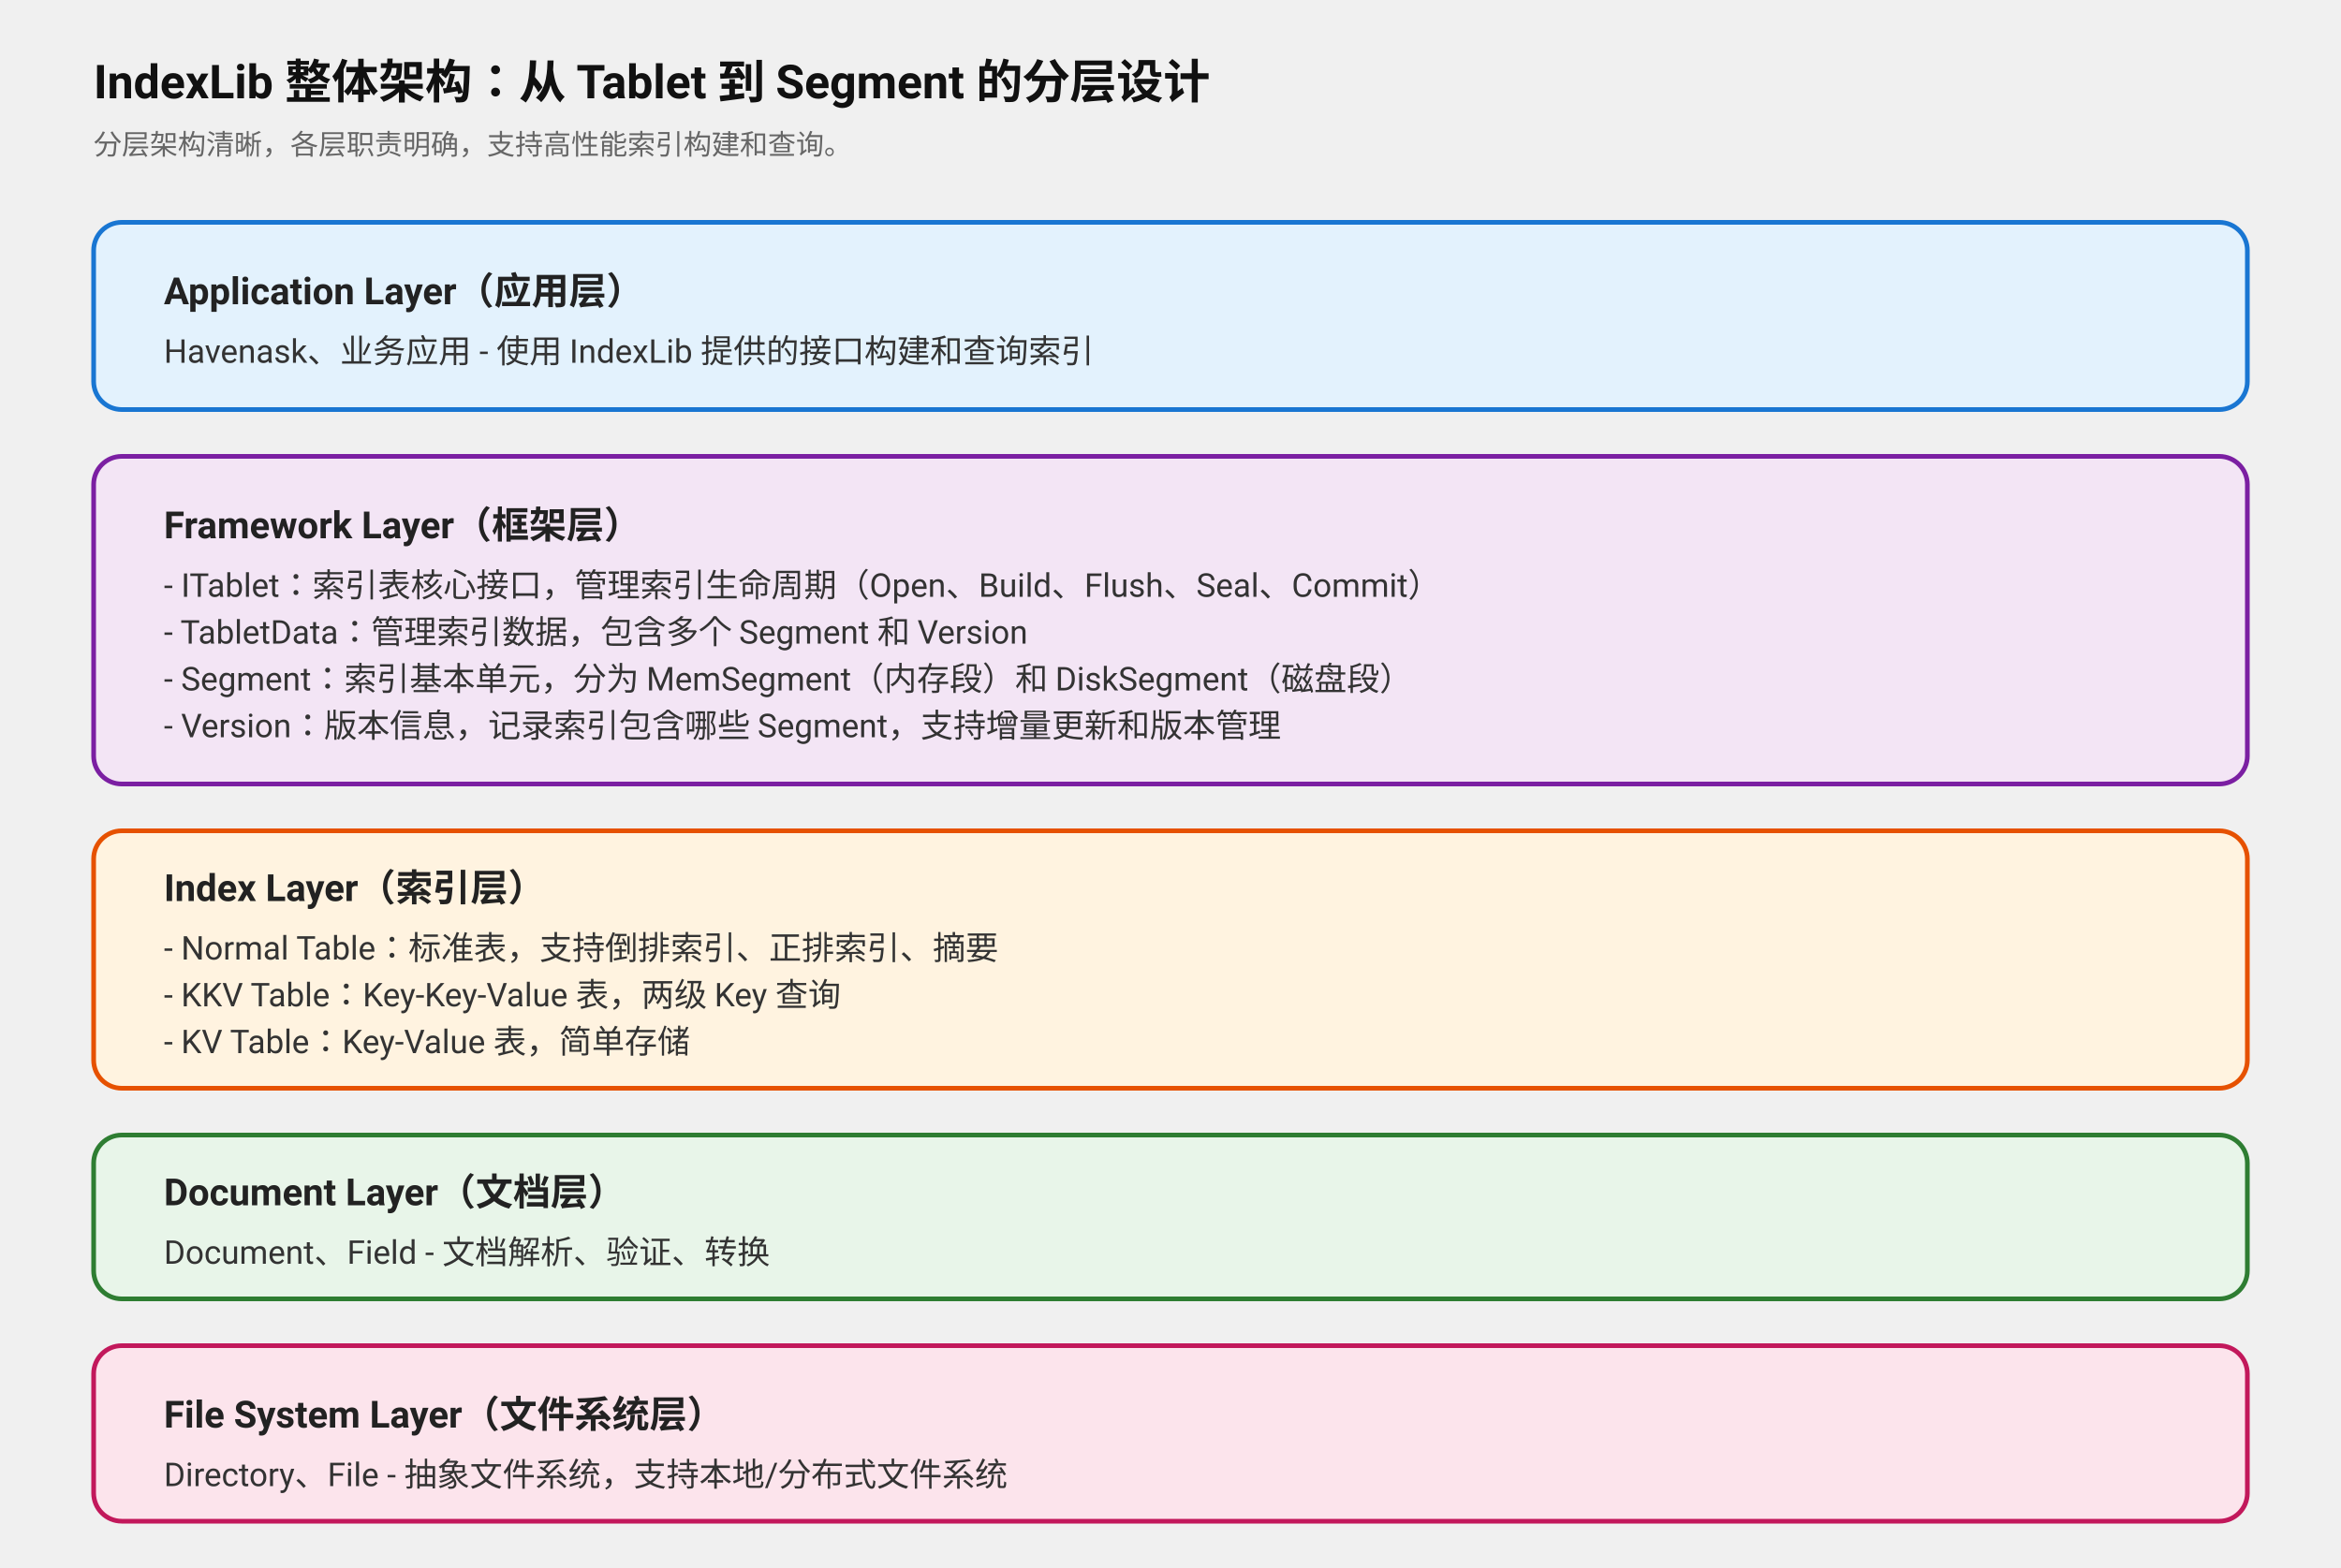
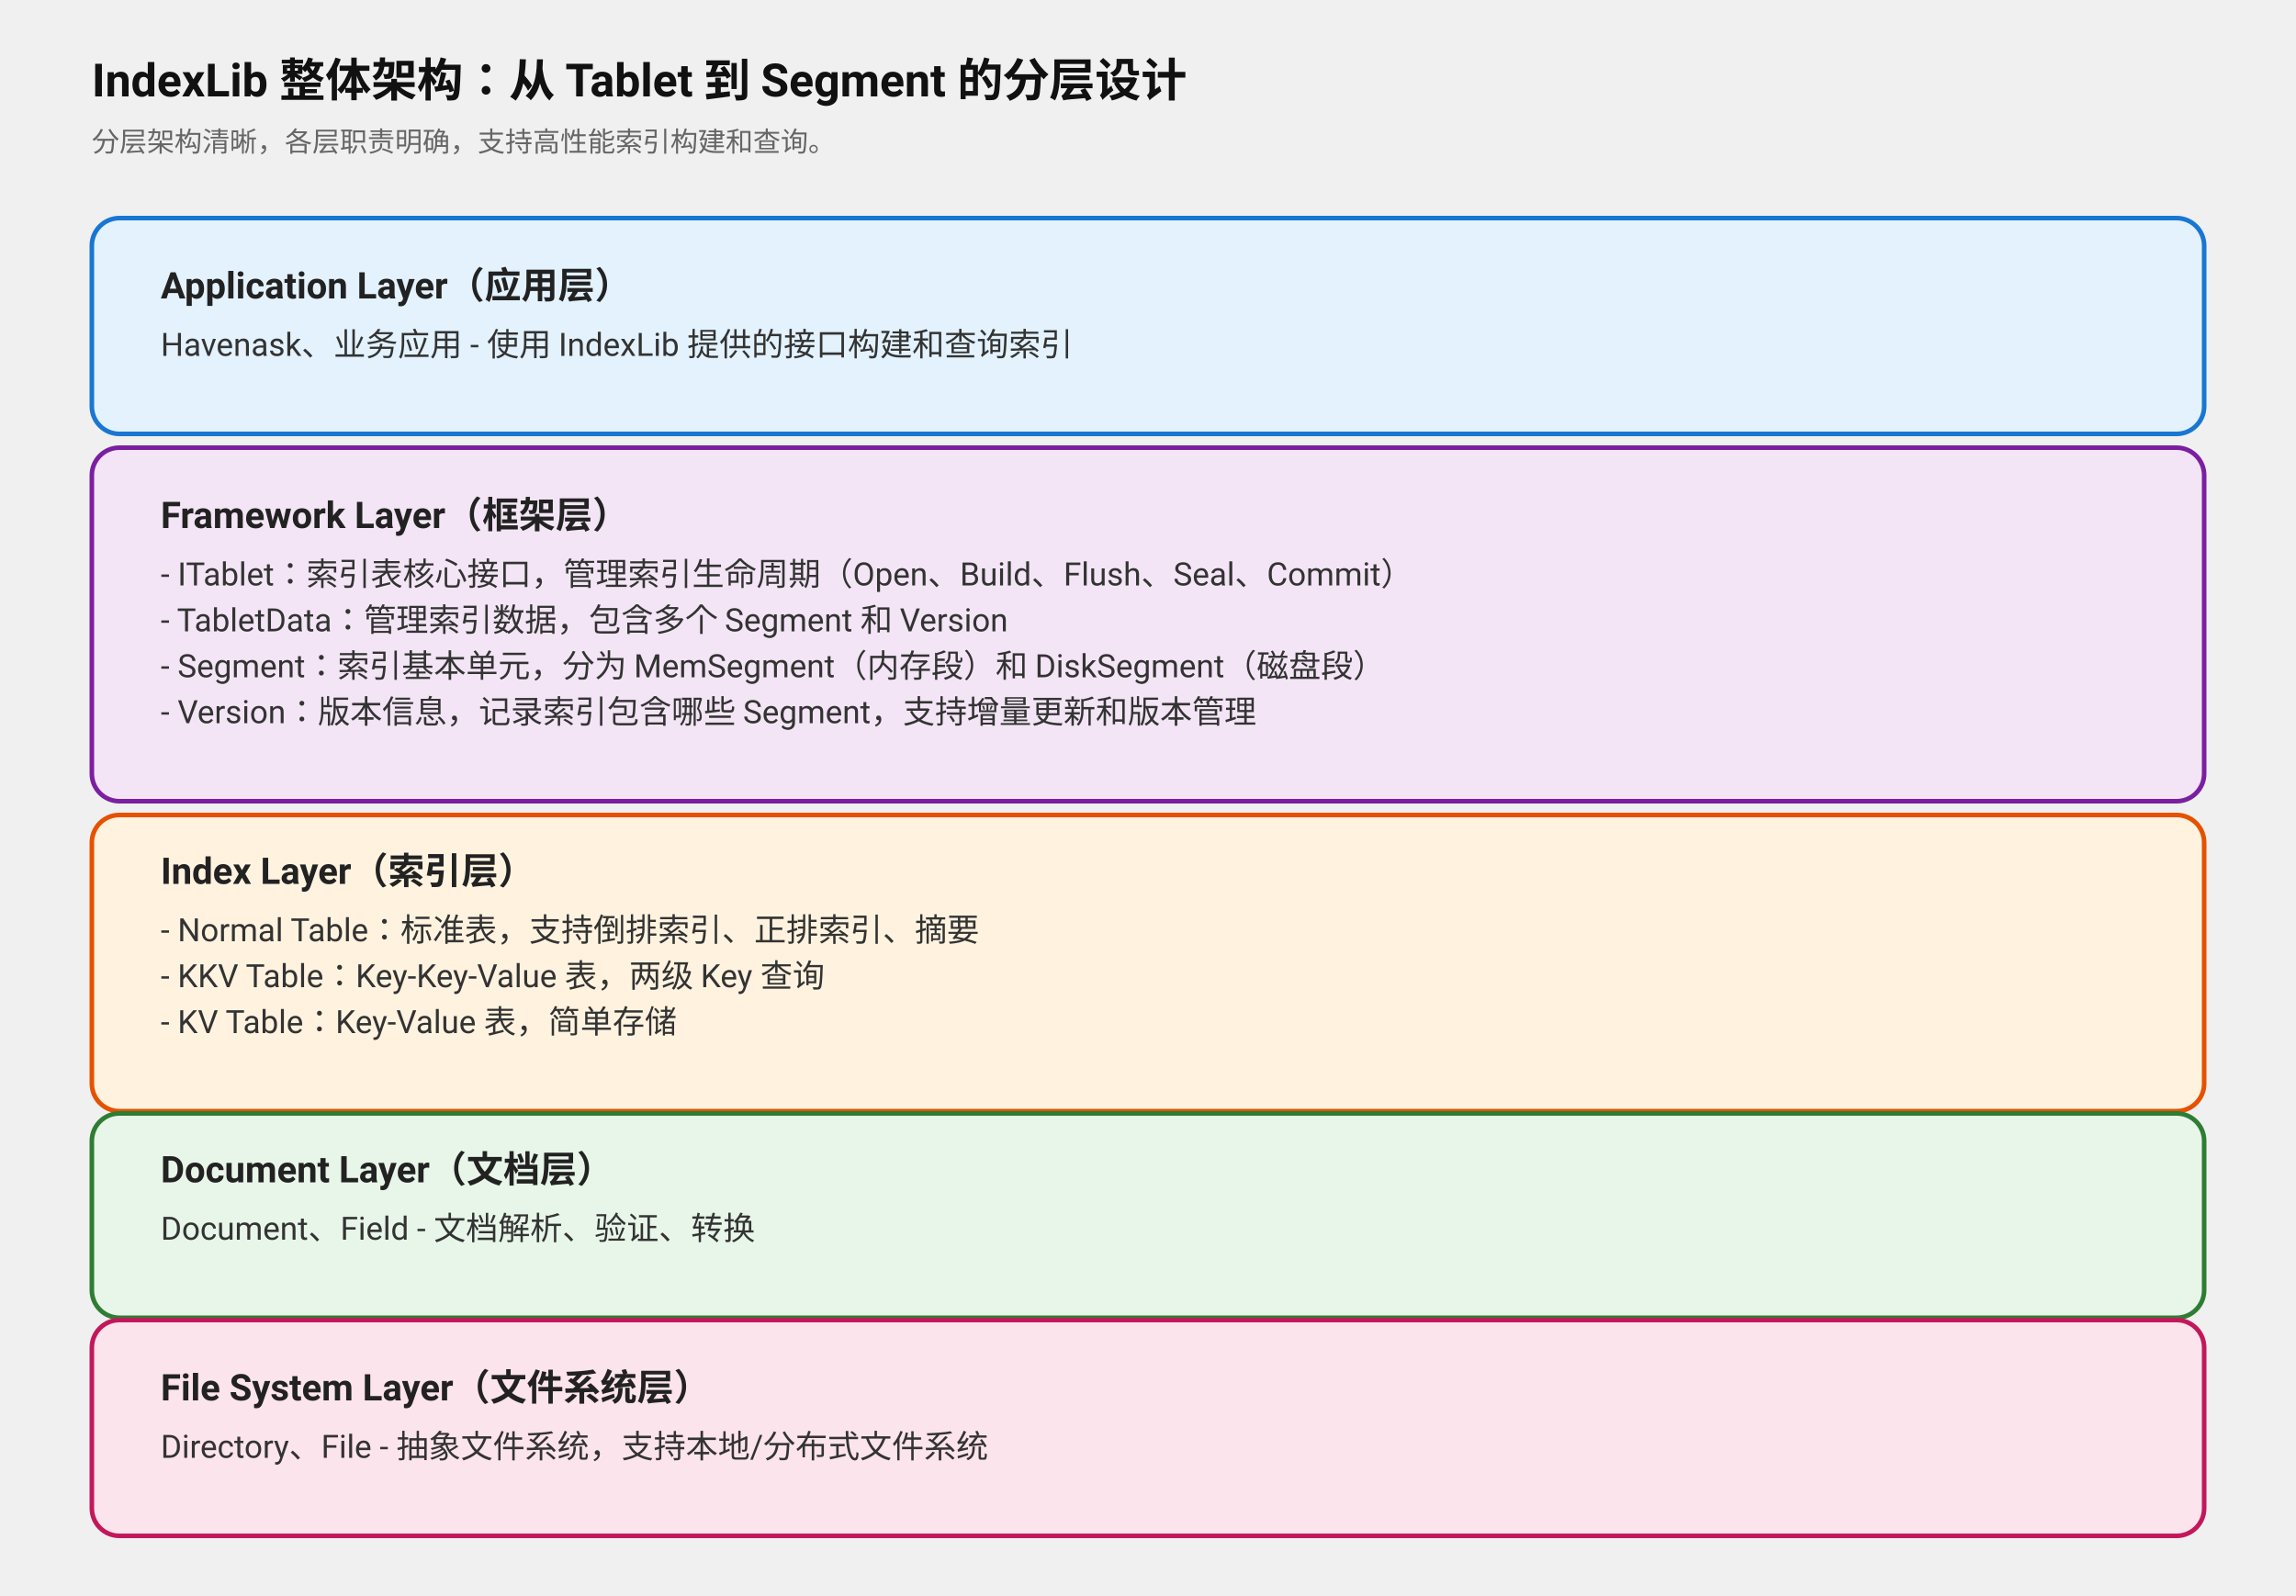
- <svg xmlns="http://www.w3.org/2000/svg" viewBox="0 0 1000 670">
+ <svg xmlns="http://www.w3.org/2000/svg" viewBox="0 0 1000.0 695.0">
  <defs>
    <style>
      .box{fill:#fff;stroke:#333;stroke-width:2;rx:14}
      .title{font:700 20px -apple-system,BlinkMacSystemFont,"Segoe UI",Roboto,Arial;fill:#111}
      .h{font:600 16px -apple-system,BlinkMacSystemFont,"Segoe UI",Roboto,Arial;fill:#222}
      .t{font:14px -apple-system,BlinkMacSystemFont,"Segoe UI",Roboto,Arial;fill:#333}
      .muted{font:12px -apple-system,BlinkMacSystemFont,"Segoe UI",Roboto,Arial;fill:#666}
      .arrow{stroke:#333;stroke-width:2;fill:none;marker-end:url(#m)}
      .app{fill:#e3f2fd;stroke:#1976d2;stroke-width:2;rx:12}
      .framework{fill:#f3e5f5;stroke:#7b1fa2;stroke-width:2;rx:12}
      .index{fill:#fff3e0;stroke:#e65100;stroke-width:2;rx:12}
      .document{fill:#e8f5e9;stroke:#2e7d32;stroke-width:2;rx:12}
      .filesystem{fill:#fce4ec;stroke:#c2185b;stroke-width:2;rx:12}
    </style>
-     <marker id="m" viewBox="0 0 1000 640" refX="8" refY="5" markerWidth="7" markerHeight="7" orient="auto-start-reverse">
+     <marker id="m" viewBox="0 0 1000.0 695.0" refX="8" refY="5" markerWidth="7" markerHeight="7" orient="auto-start-reverse">
      <path d="M 0 0 L 10 5 L 0 10 z" fill="#333" />
    </marker>
  </defs>
  <text class="title" x="40" y="42">IndexLib 整体架构：从 Tablet 到 Segment 的分层设计</text>
  <text class="muted" x="40" y="66">分层架构清晰，各层职责明确，支持高性能索引构建和查询。</text>
-   <rect class="app" x="40" y="95" width="920" height="80" />
+   <rect class="app" x="40" y="95" width="920" height="94.0" />
  <text class="h" x="70" y="130">Application Layer（应用层）</text>
  <text class="t" x="70" y="155">Havenask、业务应用 - 使用 IndexLib 提供的接口构建和查询索引</text>
-   <rect class="framework" x="40" y="195" width="920" height="140" />
+   <rect class="framework" x="40" y="195" width="920" height="154.0" />
  <text class="h" x="70" y="230">Framework Layer（框架层）</text>
  <text class="t" x="70" y="255">- ITablet：索引表核心接口，管理索引生命周期（Open、Build、Flush、Seal、Commit）</text>
  <text class="t" x="70" y="275">- TabletData：管理索引数据，包含多个 Segment 和 Version</text>
  <text class="t" x="70" y="295">- Segment：索引基本单元，分为 MemSegment（内存段）和 DiskSegment（磁盘段）</text>
  <text class="t" x="70" y="315">- Version：版本信息，记录索引包含哪些 Segment，支持增量更新和版本管理</text>
-   <rect class="index" x="40" y="355" width="920" height="110" />
+   <rect class="index" x="40" y="355" width="920" height="129.0" />
  <text class="h" x="70" y="385">Index Layer（索引层）</text>
  <text class="t" x="70" y="410">- Normal Table：标准表，支持倒排索引、正排索引、摘要</text>
  <text class="t" x="70" y="430">- KKV Table：Key-Key-Value 表，两级 Key 查询</text>
  <text class="t" x="70" y="450">- KV Table：Key-Value 表，简单存储</text>
-   <rect class="document" x="40" y="485" width="920" height="70" />
+   <rect class="document" x="40" y="485" width="920" height="89.0" />
  <text class="h" x="70" y="515">Document Layer（文档层）</text>
  <text class="t" x="70" y="540">Document、Field - 文档解析、验证、转换</text>
-   <rect class="filesystem" x="40" y="575" width="920" height="75" />
+   <rect class="filesystem" x="40" y="575" width="920" height="94.0" />
  <text class="h" x="70" y="610">File System Layer（文件系统层）</text>
  <text class="t" x="70" y="635">Directory、File - 抽象文件系统，支持本地/分布式文件系统</text>
</svg>
